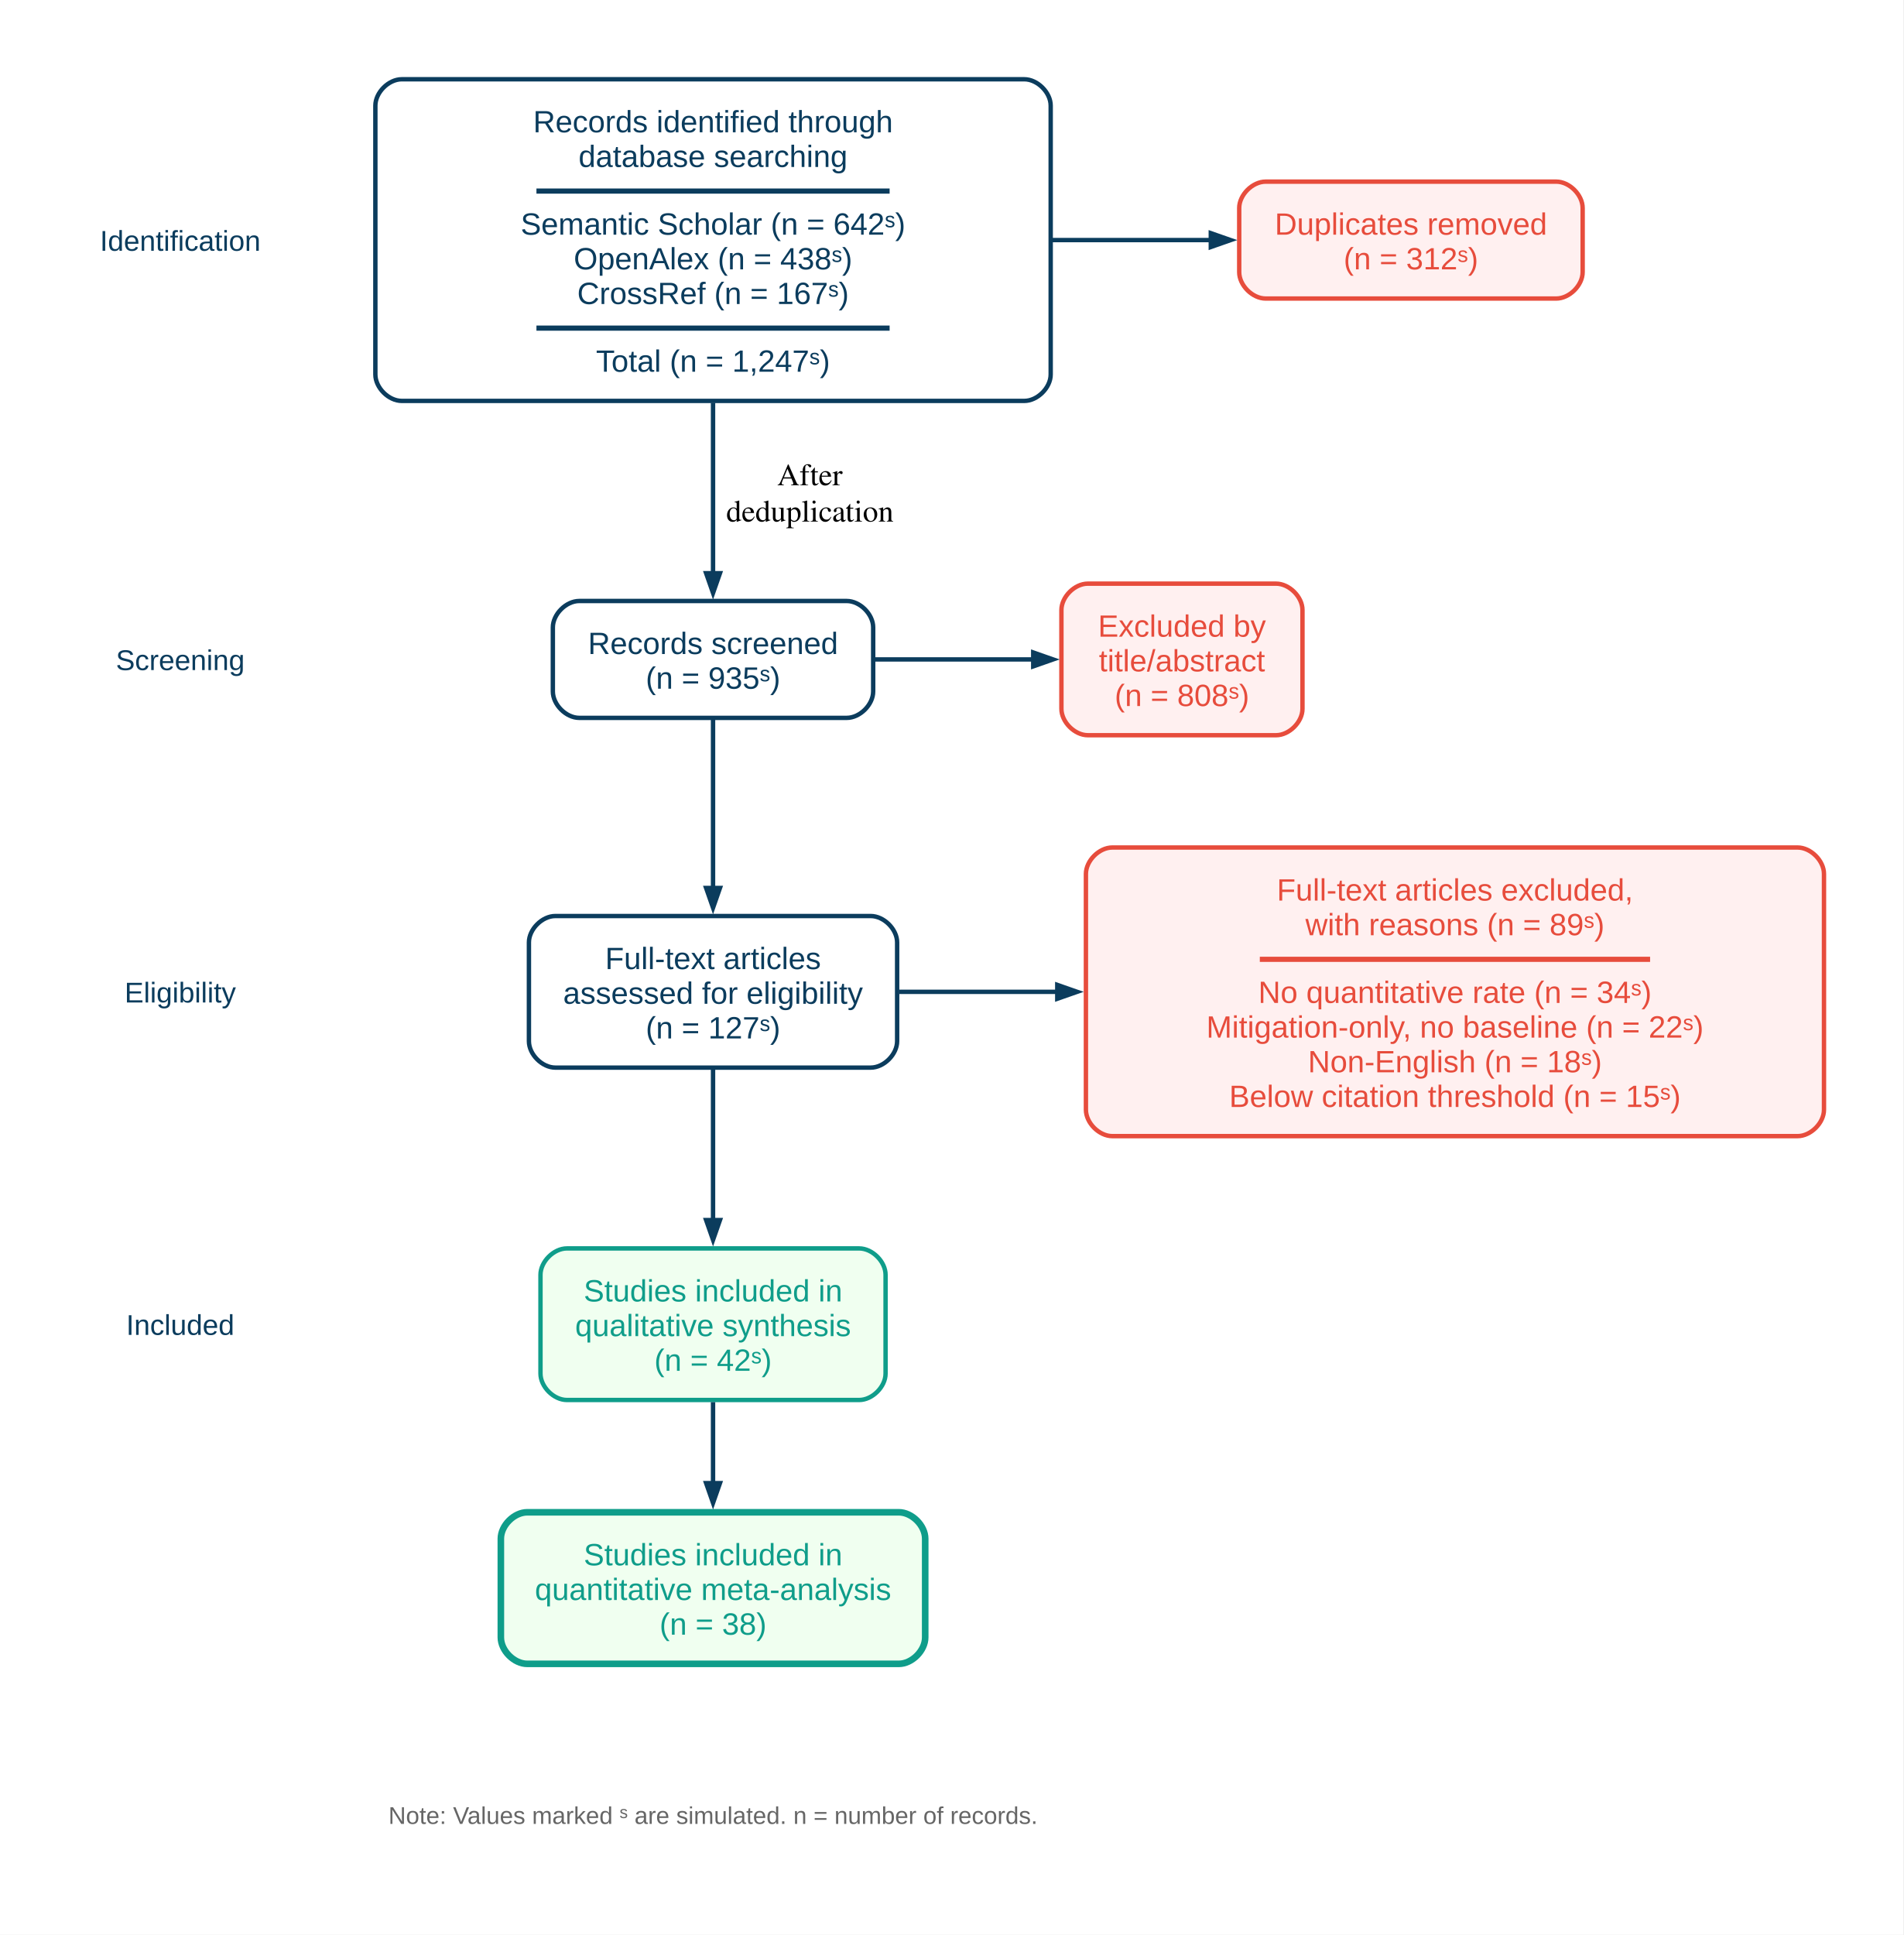
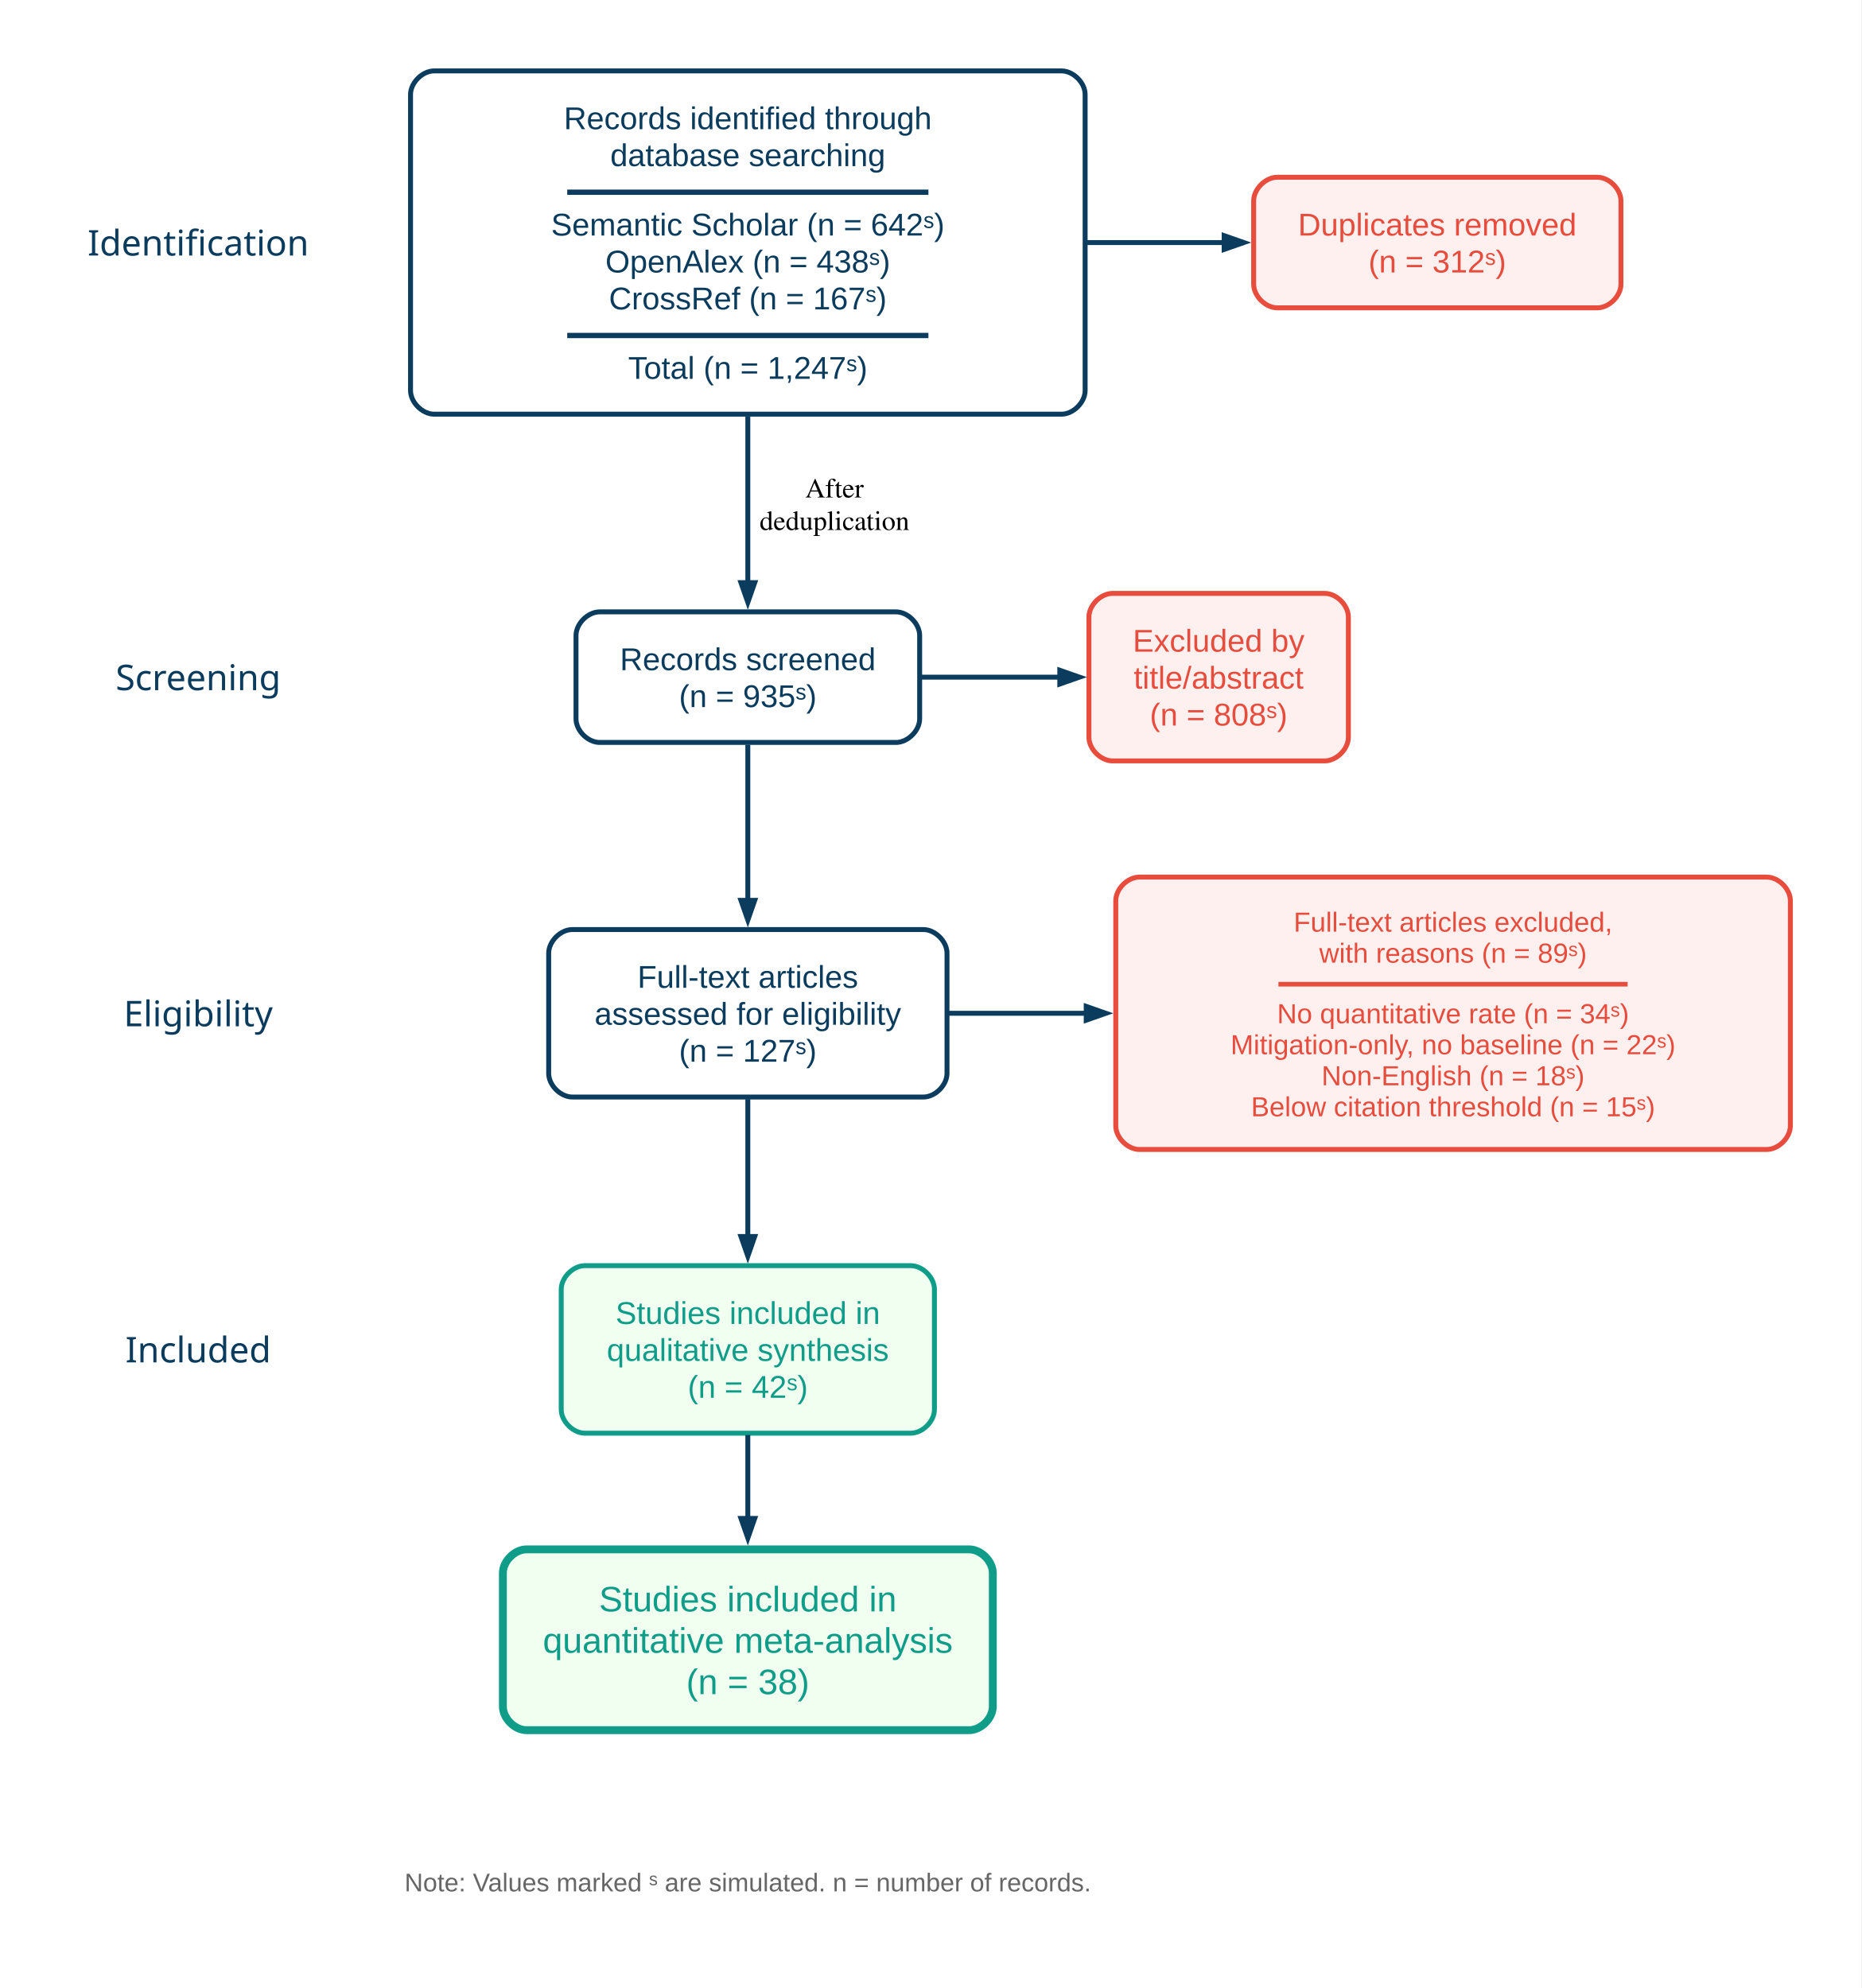
- <svg xmlns="http://www.w3.org/2000/svg" width="2400pt" height="2440pt" viewBox="0.00 0.00 2400.00 2440.00">
-   <g id="graph0" class="graph" transform="scale(2.77617 2.77617) rotate(0) translate(36 842.75)">
-     <polygon fill="white" stroke="none" points="-36,36 -36,-842.75 828.5,-842.75 828.5,36 -36,36" />
+ <svg xmlns="http://www.w3.org/2000/svg" width="3000pt" height="3205pt" viewBox="0.00 0.00 3000.00 3205.00">
+   <g id="graph0" class="graph" transform="scale(3.17511 3.17511) rotate(0) translate(36 973.5)">
+     <polygon fill="white" stroke="none" points="-36,36 -36,-973.5 908.85,-973.5 908.85,36 -36,36" />
    <g id="node1" class="node">
-       <text xml:space="preserve" text-anchor="middle" x="45.88" y="-728.85" font-family="Arial" font-size="13.00" fill="#0b3c5d">Identification</text>
+       <text xml:space="preserve" text-anchor="middle" x="64.62" y="-843.75" font-family="Arial Bold" font-size="18.00" fill="#0b3c5d">Identification</text>
    </g>
    <g id="node2" class="node">
-       <text xml:space="preserve" text-anchor="middle" x="45.88" y="-538.38" font-family="Arial" font-size="13.00" fill="#0b3c5d">Screening</text>
+       <text xml:space="preserve" text-anchor="middle" x="64.62" y="-623.07" font-family="Arial Bold" font-size="18.00" fill="#0b3c5d">Screening</text>
    </g>
    <g id="node3" class="node">
-       <text xml:space="preserve" text-anchor="middle" x="45.88" y="-387.4" font-family="Arial" font-size="13.00" fill="#0b3c5d">Eligibility</text>
+       <text xml:space="preserve" text-anchor="middle" x="64.62" y="-452.4" font-family="Arial Bold" font-size="18.00" fill="#0b3c5d">Eligibility</text>
    </g>
    <g id="node4" class="node">
-       <text xml:space="preserve" text-anchor="middle" x="45.88" y="-236.42" font-family="Arial" font-size="13.00" fill="#0b3c5d">Included</text>
+       <text xml:space="preserve" text-anchor="middle" x="64.62" y="-281.73" font-family="Arial Bold" font-size="18.00" fill="#0b3c5d">Included</text>
    </g>
    <g id="node5" class="node">
-       <path fill="#ffffff" stroke="#0b3c5d" stroke-width="2" d="M429.25,-806.75C429.25,-806.75 146.5,-806.75 146.5,-806.75 140.5,-806.75 134.5,-800.75 134.5,-794.75 134.5,-794.75 134.5,-672.65 134.5,-672.65 134.5,-666.65 140.5,-660.65 146.5,-660.65 146.5,-660.65 429.25,-660.65 429.25,-660.65 435.25,-660.65 441.25,-666.65 441.25,-672.65 441.25,-672.65 441.25,-794.75 441.25,-794.75 441.25,-800.75 435.25,-806.75 429.25,-806.75" />
-       <text xml:space="preserve" text-anchor="middle" x="287.88" y="-782.65" font-family="Arial" font-size="14.00" fill="#0b3c5d">Records identified through</text>
-       <text xml:space="preserve" text-anchor="middle" x="287.88" y="-766.9" font-family="Arial" font-size="14.00" fill="#0b3c5d">database searching</text>
-       <text xml:space="preserve" text-anchor="middle" x="287.88" y="-751.15" font-family="Arial" font-size="14.00" fill="#0b3c5d">━━━━━━━━━━━━━━━━━━━</text>
-       <text xml:space="preserve" text-anchor="middle" x="287.88" y="-736.15" font-family="Arial" font-size="14.00" fill="#0b3c5d">Semantic Scholar (n = 642ˢ)</text>
-       <text xml:space="preserve" text-anchor="middle" x="287.88" y="-720.4" font-family="Arial" font-size="14.00" fill="#0b3c5d">OpenAlex (n = 438ˢ)</text>
-       <text xml:space="preserve" text-anchor="middle" x="287.88" y="-704.65" font-family="Arial" font-size="14.00" fill="#0b3c5d">CrossRef (n = 167ˢ)</text>
-       <text xml:space="preserve" text-anchor="middle" x="287.88" y="-688.9" font-family="Arial" font-size="14.00" fill="#0b3c5d">━━━━━━━━━━━━━━━━━━━</text>
-       <text xml:space="preserve" text-anchor="middle" x="287.88" y="-673.9" font-family="Arial" font-size="14.00" fill="#0b3c5d">Total (n = 1,247ˢ)</text>
+       <path fill="#ffffff" stroke="#0b3c5d" stroke-width="2.5" d="M502.85,-937.5C502.85,-937.5 184.4,-937.5 184.4,-937.5 178.4,-937.5 172.4,-931.5 172.4,-925.5 172.4,-925.5 172.4,-775.2 172.4,-775.2 172.4,-769.2 178.4,-763.2 184.4,-763.2 184.4,-763.2 502.85,-763.2 502.85,-763.2 508.85,-763.2 514.85,-769.2 514.85,-775.2 514.85,-775.2 514.85,-925.5 514.85,-925.5 514.85,-931.5 508.85,-937.5 502.85,-937.5" />
+       <text xml:space="preserve" text-anchor="middle" x="343.62" y="-907.9" font-family="Arial" font-size="16.00" fill="#0b3c5d">Records identified through</text>
+       <text xml:space="preserve" text-anchor="middle" x="343.62" y="-889.15" font-family="Arial" font-size="16.00" fill="#0b3c5d">database searching</text>
+       <text xml:space="preserve" text-anchor="middle" x="343.62" y="-870.4" font-family="Arial" font-size="16.00" fill="#0b3c5d">━━━━━━━━━━━━━━━━━━━</text>
+       <text xml:space="preserve" text-anchor="middle" x="343.62" y="-853.9" font-family="Arial" font-size="16.00" fill="#0b3c5d">Semantic Scholar (n = 642ˢ)</text>
+       <text xml:space="preserve" text-anchor="middle" x="343.62" y="-835.15" font-family="Arial" font-size="16.00" fill="#0b3c5d">OpenAlex (n = 438ˢ)</text>
+       <text xml:space="preserve" text-anchor="middle" x="343.62" y="-816.4" font-family="Arial" font-size="16.00" fill="#0b3c5d">CrossRef (n = 167ˢ)</text>
+       <text xml:space="preserve" text-anchor="middle" x="343.62" y="-797.65" font-family="Arial" font-size="16.00" fill="#0b3c5d">━━━━━━━━━━━━━━━━━━━</text>
+       <text xml:space="preserve" text-anchor="middle" x="343.62" y="-781.15" font-family="Arial" font-size="16.00" fill="#0b3c5d">Total (n = 1,247ˢ)</text>
    </g>
    <g id="node6" class="node">
-       <path fill="#fff0f0" stroke="#e74c3c" stroke-width="2" d="M670.88,-760.25C670.88,-760.25 538.88,-760.25 538.88,-760.25 532.88,-760.25 526.88,-754.25 526.88,-748.25 526.88,-748.25 526.88,-719.15 526.88,-719.15 526.88,-713.15 532.88,-707.15 538.88,-707.15 538.88,-707.15 670.88,-707.15 670.88,-707.15 676.88,-707.15 682.88,-713.15 682.88,-719.15 682.88,-719.15 682.88,-748.25 682.88,-748.25 682.88,-754.25 676.88,-760.25 670.88,-760.25" />
-       <text xml:space="preserve" text-anchor="middle" x="604.88" y="-736.15" font-family="Arial" font-size="14.00" fill="#e74c3c">Duplicates removed</text>
-       <text xml:space="preserve" text-anchor="middle" x="604.88" y="-720.4" font-family="Arial" font-size="14.00" fill="#e74c3c">(n = 312ˢ)</text>
+       <path fill="#fff0f0" stroke="#e74c3c" stroke-width="2.5" d="M774.85,-883.5C774.85,-883.5 612.4,-883.5 612.4,-883.5 606.4,-883.5 600.4,-877.5 600.4,-871.5 600.4,-871.5 600.4,-829.2 600.4,-829.2 600.4,-823.2 606.4,-817.2 612.4,-817.2 612.4,-817.2 774.85,-817.2 774.85,-817.2 780.85,-817.2 786.85,-823.2 786.85,-829.2 786.85,-829.2 786.85,-871.5 786.85,-871.5 786.85,-877.5 780.85,-883.5 774.85,-883.5" />
+       <text xml:space="preserve" text-anchor="middle" x="693.62" y="-853.9" font-family="Arial" font-size="16.00" fill="#e74c3c">Duplicates removed</text>
+       <text xml:space="preserve" text-anchor="middle" x="693.62" y="-835.15" font-family="Arial" font-size="16.00" fill="#e74c3c">(n = 312ˢ)</text>
    </g>
    <g id="edge6" class="edge">
-       <path fill="none" stroke="#0b3c5d" stroke-width="2" d="M442.04,-733.7C466.09,-733.7 490.14,-733.7 514.2,-733.7" />
-       <polygon fill="#0b3c5d" stroke="#0b3c5d" stroke-width="2" points="513.98,-736.85 522.98,-733.7 513.98,-730.55 513.98,-736.85" />
+       <path fill="none" stroke="#0b3c5d" stroke-width="2.5" d="M515.89,-850.35C539.11,-850.35 562.32,-850.35 585.54,-850.35" />
+       <polygon fill="#0b3c5d" stroke="#0b3c5d" stroke-width="2.5" points="585.42,-853.85 595.42,-850.35 585.42,-846.85 585.42,-853.85" />
    </g>
    <g id="node7" class="node">
-       <path fill="#ffffff" stroke="#0b3c5d" stroke-width="2" d="M348.62,-569.77C348.62,-569.77 227.12,-569.77 227.12,-569.77 221.12,-569.77 215.12,-563.77 215.12,-557.77 215.12,-557.77 215.12,-528.68 215.12,-528.68 215.12,-522.68 221.12,-516.68 227.12,-516.68 227.12,-516.68 348.62,-516.68 348.62,-516.68 354.62,-516.68 360.62,-522.68 360.62,-528.68 360.62,-528.68 360.62,-557.77 360.62,-557.77 360.62,-563.77 354.62,-569.77 348.62,-569.77" />
-       <text xml:space="preserve" text-anchor="middle" x="287.88" y="-545.68" font-family="Arial" font-size="14.00" fill="#0b3c5d">Records screened</text>
-       <text xml:space="preserve" text-anchor="middle" x="287.88" y="-529.93" font-family="Arial" font-size="14.00" fill="#0b3c5d">(n = 935ˢ)</text>
+       <path fill="#ffffff" stroke="#0b3c5d" stroke-width="2.5" d="M418.85,-662.82C418.85,-662.82 268.4,-662.82 268.4,-662.82 262.4,-662.82 256.4,-656.82 256.4,-650.82 256.4,-650.82 256.4,-608.52 256.4,-608.52 256.4,-602.52 262.4,-596.52 268.4,-596.52 268.4,-596.52 418.85,-596.52 418.85,-596.52 424.85,-596.52 430.85,-602.52 430.85,-608.52 430.85,-608.52 430.85,-650.82 430.85,-650.82 430.85,-656.82 424.85,-662.82 418.85,-662.82" />
+       <text xml:space="preserve" text-anchor="middle" x="343.62" y="-633.22" font-family="Arial" font-size="16.00" fill="#0b3c5d">Records screened</text>
+       <text xml:space="preserve" text-anchor="middle" x="343.62" y="-614.47" font-family="Arial" font-size="16.00" fill="#0b3c5d">(n = 935ˢ)</text>
    </g>
    <g id="edge1" class="edge">
-       <path fill="none" stroke="#0b3c5d" stroke-width="2" d="M287.88,-659.83C287.88,-633.38 287.88,-604.57 287.88,-582.32" />
-       <polygon fill="#0b3c5d" stroke="#0b3c5d" stroke-width="2" points="291.03,-582.4 287.88,-573.4 284.73,-582.4 291.03,-582.4" />
-       <text xml:space="preserve" text-anchor="middle" x="328.38" y="-622.35" font-family="Times,serif" font-size="14.00">  After</text>
-       <text xml:space="preserve" text-anchor="middle" x="328.38" y="-605.85" font-family="Times,serif" font-size="14.00">  deduplication</text>
+       <path fill="none" stroke="#0b3c5d" stroke-width="2.5" d="M343.62,-761.98C343.62,-733.14 343.62,-702.18 343.62,-677.56" />
+       <polygon fill="#0b3c5d" stroke="#0b3c5d" stroke-width="2.5" points="347.13,-677.65 343.63,-667.65 340.13,-677.65 347.13,-677.65" />
+       <text xml:space="preserve" text-anchor="middle" x="384.12" y="-720.9" font-family="Times,serif" font-size="14.00">  After</text>
+       <text xml:space="preserve" text-anchor="middle" x="384.12" y="-704.4" font-family="Times,serif" font-size="14.00">  deduplication</text>
    </g>
    <g id="node8" class="node">
-       <path fill="#fff0f0" stroke="#e74c3c" stroke-width="2" d="M543.62,-577.65C543.62,-577.65 458.12,-577.65 458.12,-577.65 452.12,-577.65 446.12,-571.65 446.12,-565.65 446.12,-565.65 446.12,-520.8 446.12,-520.8 446.12,-514.8 452.12,-508.8 458.12,-508.8 458.12,-508.8 543.62,-508.8 543.62,-508.8 549.62,-508.8 555.62,-514.8 555.62,-520.8 555.62,-520.8 555.62,-565.65 555.62,-565.65 555.62,-571.65 549.62,-577.65 543.62,-577.65" />
-       <text xml:space="preserve" text-anchor="middle" x="500.88" y="-553.55" font-family="Arial" font-size="14.00" fill="#e74c3c">Excluded by</text>
-       <text xml:space="preserve" text-anchor="middle" x="500.88" y="-537.8" font-family="Arial" font-size="14.00" fill="#e74c3c">title/abstract</text>
-       <text xml:space="preserve" text-anchor="middle" x="500.88" y="-522.05" font-family="Arial" font-size="14.00" fill="#e74c3c">(n = 808ˢ)</text>
+       <path fill="#fff0f0" stroke="#e74c3c" stroke-width="2.5" d="M636.48,-672.2C636.48,-672.2 528.77,-672.2 528.77,-672.2 522.77,-672.2 516.77,-666.2 516.77,-660.2 516.77,-660.2 516.77,-599.15 516.77,-599.15 516.77,-593.15 522.77,-587.15 528.77,-587.15 528.77,-587.15 636.48,-587.15 636.48,-587.15 642.48,-587.15 648.48,-593.15 648.48,-599.15 648.48,-599.15 648.48,-660.2 648.48,-660.2 648.48,-666.2 642.48,-672.2 636.48,-672.2" />
+       <text xml:space="preserve" text-anchor="middle" x="582.62" y="-642.6" font-family="Arial" font-size="16.00" fill="#e74c3c">Excluded by</text>
+       <text xml:space="preserve" text-anchor="middle" x="582.62" y="-623.85" font-family="Arial" font-size="16.00" fill="#e74c3c">title/abstract</text>
+       <text xml:space="preserve" text-anchor="middle" x="582.62" y="-605.1" font-family="Arial" font-size="16.00" fill="#e74c3c">(n = 808ˢ)</text>
    </g>
    <g id="edge7" class="edge">
-       <path fill="none" stroke="#0b3c5d" stroke-width="2" d="M361.51,-543.23C385.53,-543.23 409.54,-543.23 433.56,-543.23" />
-       <polygon fill="#0b3c5d" stroke="#0b3c5d" stroke-width="2" points="433.32,-546.38 442.32,-543.23 433.32,-540.08 433.32,-546.38" />
+       <path fill="none" stroke="#0b3c5d" stroke-width="2.5" d="M431.85,-629.67C455.24,-629.67 478.62,-629.67 502.01,-629.67" />
+       <polygon fill="#0b3c5d" stroke="#0b3c5d" stroke-width="2.5" points="501.99,-633.18 511.99,-629.68 501.99,-626.18 501.99,-633.18" />
    </g>
    <g id="node9" class="node">
-       <path fill="#ffffff" stroke="#0b3c5d" stroke-width="2" d="M359.5,-426.68C359.5,-426.68 216.25,-426.68 216.25,-426.68 210.25,-426.68 204.25,-420.68 204.25,-414.68 204.25,-414.68 204.25,-369.82 204.25,-369.82 204.25,-363.82 210.25,-357.82 216.25,-357.82 216.25,-357.82 359.5,-357.82 359.5,-357.82 365.5,-357.82 371.5,-363.82 371.5,-369.82 371.5,-369.82 371.5,-414.68 371.5,-414.68 371.5,-420.68 365.5,-426.68 359.5,-426.68" />
-       <text xml:space="preserve" text-anchor="middle" x="287.88" y="-402.57" font-family="Arial" font-size="14.00" fill="#0b3c5d">Full-text articles</text>
-       <text xml:space="preserve" text-anchor="middle" x="287.88" y="-386.82" font-family="Arial" font-size="14.00" fill="#0b3c5d">assessed for eligibility</text>
-       <text xml:space="preserve" text-anchor="middle" x="287.88" y="-371.07" font-family="Arial" font-size="14.00" fill="#0b3c5d">(n = 127ˢ)</text>
+       <path fill="#ffffff" stroke="#0b3c5d" stroke-width="2.5" d="M432.73,-501.52C432.73,-501.52 254.53,-501.52 254.53,-501.52 248.53,-501.52 242.53,-495.52 242.53,-489.52 242.53,-489.52 242.53,-428.48 242.53,-428.48 242.53,-422.48 248.53,-416.48 254.53,-416.48 254.53,-416.48 432.73,-416.48 432.73,-416.48 438.73,-416.48 444.73,-422.48 444.73,-428.48 444.73,-428.48 444.73,-489.52 444.73,-489.52 444.73,-495.52 438.73,-501.52 432.73,-501.52" />
+       <text xml:space="preserve" text-anchor="middle" x="343.62" y="-471.93" font-family="Arial" font-size="16.00" fill="#0b3c5d">Full-text articles</text>
+       <text xml:space="preserve" text-anchor="middle" x="343.62" y="-453.18" font-family="Arial" font-size="16.00" fill="#0b3c5d">assessed for eligibility</text>
+       <text xml:space="preserve" text-anchor="middle" x="343.62" y="-434.43" font-family="Arial" font-size="16.00" fill="#0b3c5d">(n = 127ˢ)</text>
    </g>
    <g id="edge2" class="edge">
-       <path fill="none" stroke="#0b3c5d" stroke-width="2" d="M287.88,-515.93C287.88,-494.76 287.88,-464.47 287.88,-439.29" />
-       <polygon fill="#0b3c5d" stroke="#0b3c5d" stroke-width="2" points="291.03,-439.43 287.88,-430.43 284.73,-439.43 291.03,-439.43" />
+       <path fill="none" stroke="#0b3c5d" stroke-width="2.5" d="M343.62,-595.35C343.62,-572.81 343.62,-542.47 343.62,-516.24" />
+       <polygon fill="#0b3c5d" stroke="#0b3c5d" stroke-width="2.5" points="347.13,-516.34 343.63,-506.34 340.13,-516.34 347.13,-516.34" />
    </g>
    <g id="node10" class="node">
-       <path fill="#fff0f0" stroke="#e74c3c" stroke-width="2" d="M780.5,-457.8C780.5,-457.8 469.25,-457.8 469.25,-457.8 463.25,-457.8 457.25,-451.8 457.25,-445.8 457.25,-445.8 457.25,-338.7 457.25,-338.7 457.25,-332.7 463.25,-326.7 469.25,-326.7 469.25,-326.7 780.5,-326.7 780.5,-326.7 786.5,-326.7 792.5,-332.7 792.5,-338.7 792.5,-338.7 792.5,-445.8 792.5,-445.8 792.5,-451.8 786.5,-457.8 780.5,-457.8" />
-       <text xml:space="preserve" text-anchor="middle" x="624.88" y="-433.7" font-family="Arial" font-size="14.00" fill="#e74c3c">Full-text articles excluded,</text>
-       <text xml:space="preserve" text-anchor="middle" x="624.88" y="-417.95" font-family="Arial" font-size="14.00" fill="#e74c3c">with reasons (n = 89ˢ)</text>
-       <text xml:space="preserve" text-anchor="middle" x="624.88" y="-402.2" font-family="Arial" font-size="14.00" fill="#e74c3c">━━━━━━━━━━━━━━━━━━━━━</text>
-       <text xml:space="preserve" text-anchor="middle" x="624.88" y="-387.2" font-family="Arial" font-size="14.00" fill="#e74c3c">No quantitative rate (n = 34ˢ)</text>
-       <text xml:space="preserve" text-anchor="middle" x="624.88" y="-371.45" font-family="Arial" font-size="14.00" fill="#e74c3c">Mitigation-only, no baseline (n = 22ˢ)</text>
-       <text xml:space="preserve" text-anchor="middle" x="624.88" y="-355.7" font-family="Arial" font-size="14.00" fill="#e74c3c">Non-English (n = 18ˢ)</text>
-       <text xml:space="preserve" text-anchor="middle" x="624.88" y="-339.95" font-family="Arial" font-size="14.00" fill="#e74c3c">Below citation threshold (n = 15ˢ)</text>
+       <path fill="#fff0f0" stroke="#e74c3c" stroke-width="2.5" d="M860.85,-528.15C860.85,-528.15 542.4,-528.15 542.4,-528.15 536.4,-528.15 530.4,-522.15 530.4,-516.15 530.4,-516.15 530.4,-401.85 530.4,-401.85 530.4,-395.85 536.4,-389.85 542.4,-389.85 542.4,-389.85 860.85,-389.85 860.85,-389.85 866.85,-389.85 872.85,-395.85 872.85,-401.85 872.85,-401.85 872.85,-516.15 872.85,-516.15 872.85,-522.15 866.85,-528.15 860.85,-528.15" />
+       <text xml:space="preserve" text-anchor="middle" x="701.62" y="-500.45" font-family="Arial" font-size="14.00" fill="#e74c3c">Full-text articles excluded,</text>
+       <text xml:space="preserve" text-anchor="middle" x="701.62" y="-484.7" font-family="Arial" font-size="14.00" fill="#e74c3c">with reasons (n = 89ˢ)</text>
+       <text xml:space="preserve" text-anchor="middle" x="701.62" y="-468.95" font-family="Arial" font-size="14.00" fill="#e74c3c">━━━━━━━━━━━━━━━━━━━━━</text>
+       <text xml:space="preserve" text-anchor="middle" x="701.62" y="-453.95" font-family="Arial" font-size="14.00" fill="#e74c3c">No quantitative rate (n = 34ˢ)</text>
+       <text xml:space="preserve" text-anchor="middle" x="701.62" y="-438.2" font-family="Arial" font-size="14.00" fill="#e74c3c">Mitigation-only, no baseline (n = 22ˢ)</text>
+       <text xml:space="preserve" text-anchor="middle" x="701.62" y="-422.45" font-family="Arial" font-size="14.00" fill="#e74c3c">Non-English (n = 18ˢ)</text>
+       <text xml:space="preserve" text-anchor="middle" x="701.62" y="-406.7" font-family="Arial" font-size="14.00" fill="#e74c3c">Below citation threshold (n = 15ˢ)</text>
    </g>
    <g id="edge8" class="edge">
-       <path fill="none" stroke="#0b3c5d" stroke-width="2" d="M372.45,-392.25C396.46,-392.25 420.47,-392.25 444.48,-392.25" />
-       <polygon fill="#0b3c5d" stroke="#0b3c5d" stroke-width="2" points="444.24,-395.4 453.24,-392.25 444.24,-389.1 444.24,-395.4" />
+       <path fill="none" stroke="#0b3c5d" stroke-width="2.5" d="M445.71,-459C468.97,-459 492.23,-459 515.49,-459" />
+       <polygon fill="#0b3c5d" stroke="#0b3c5d" stroke-width="2.5" points="515.4,-462.5 525.4,-459 515.4,-455.5 515.4,-462.5" />
    </g>
    <g id="node11" class="node">
-       <path fill="#f0fff0" stroke="#0f9d8a" stroke-width="2" d="M354.25,-275.7C354.25,-275.7 221.5,-275.7 221.5,-275.7 215.5,-275.7 209.5,-269.7 209.5,-263.7 209.5,-263.7 209.5,-218.85 209.5,-218.85 209.5,-212.85 215.5,-206.85 221.5,-206.85 221.5,-206.85 354.25,-206.85 354.25,-206.85 360.25,-206.85 366.25,-212.85 366.25,-218.85 366.25,-218.85 366.25,-263.7 366.25,-263.7 366.25,-269.7 360.25,-275.7 354.25,-275.7" />
-       <text xml:space="preserve" text-anchor="middle" x="287.88" y="-251.6" font-family="Arial" font-size="14.00" fill="#0f9d8a">Studies included in</text>
-       <text xml:space="preserve" text-anchor="middle" x="287.88" y="-235.85" font-family="Arial" font-size="14.00" fill="#0f9d8a">qualitative synthesis</text>
-       <text xml:space="preserve" text-anchor="middle" x="287.88" y="-220.1" font-family="Arial" font-size="14.00" fill="#0f9d8a">(n = 42ˢ)</text>
+       <path fill="#f0fff0" stroke="#0f9d8a" stroke-width="2.5" d="M426.35,-330.85C426.35,-330.85 260.9,-330.85 260.9,-330.85 254.9,-330.85 248.9,-324.85 248.9,-318.85 248.9,-318.85 248.9,-257.8 248.9,-257.8 248.9,-251.8 254.9,-245.8 260.9,-245.8 260.9,-245.8 426.35,-245.8 426.35,-245.8 432.35,-245.8 438.35,-251.8 438.35,-257.8 438.35,-257.8 438.35,-318.85 438.35,-318.85 438.35,-324.85 432.35,-330.85 426.35,-330.85" />
+       <text xml:space="preserve" text-anchor="middle" x="343.62" y="-301.25" font-family="Arial" font-size="16.00" fill="#0f9d8a">Studies included in</text>
+       <text xml:space="preserve" text-anchor="middle" x="343.62" y="-282.5" font-family="Arial" font-size="16.00" fill="#0f9d8a">qualitative synthesis</text>
+       <text xml:space="preserve" text-anchor="middle" x="343.62" y="-263.75" font-family="Arial" font-size="16.00" fill="#0f9d8a">(n = 42ˢ)</text>
    </g>
    <g id="edge3" class="edge">
-       <path fill="none" stroke="#0b3c5d" stroke-width="2" d="M287.88,-357.07C287.88,-336.7 287.88,-310.58 287.88,-288.41" />
-       <polygon fill="#0b3c5d" stroke="#0b3c5d" stroke-width="2" points="291.03,-288.58 287.88,-279.58 284.73,-288.58 291.03,-288.58" />
+       <path fill="none" stroke="#0b3c5d" stroke-width="2.5" d="M343.62,-415.44C343.62,-394.26 343.62,-368.39 343.62,-345.6" />
+       <polygon fill="#0b3c5d" stroke="#0b3c5d" stroke-width="2.5" points="347.13,-345.66 343.63,-335.66 340.13,-345.66 347.13,-345.66" />
    </g>
    <g id="node12" class="node">
-       <path fill="#f0fff0" stroke="#0f9d8a" stroke-width="3" d="M372.25,-155.85C372.25,-155.85 203.5,-155.85 203.5,-155.85 197.5,-155.85 191.5,-149.85 191.5,-143.85 191.5,-143.85 191.5,-99 191.5,-99 191.5,-93 197.5,-87 203.5,-87 203.5,-87 372.25,-87 372.25,-87 378.25,-87 384.25,-93 384.25,-99 384.25,-99 384.25,-143.85 384.25,-143.85 384.25,-149.85 378.25,-155.85 372.25,-155.85" />
-       <text xml:space="preserve" text-anchor="middle" x="287.88" y="-131.75" font-family="Arial" font-size="14.00" fill="#0f9d8a">Studies included in</text>
-       <text xml:space="preserve" text-anchor="middle" x="287.88" y="-116" font-family="Arial" font-size="14.00" fill="#0f9d8a">quantitative meta-analysis</text>
-       <text xml:space="preserve" text-anchor="middle" x="287.88" y="-100.25" font-family="Arial" font-size="14.00" fill="#0f9d8a">(n = 38)</text>
+       <path fill="#f0fff0" stroke="#0f9d8a" stroke-width="4" d="M455.98,-186.8C455.98,-186.8 231.28,-186.8 231.28,-186.8 225.28,-186.8 219.28,-180.8 219.28,-174.8 219.28,-174.8 219.28,-107 219.28,-107 219.28,-101 225.28,-95 231.28,-95 231.28,-95 455.98,-95 455.98,-95 461.98,-95 467.98,-101 467.98,-107 467.98,-107 467.98,-174.8 467.98,-174.8 467.98,-180.8 461.98,-186.8 455.98,-186.8" />
+       <text xml:space="preserve" text-anchor="middle" x="343.62" y="-155.3" font-family="Arial" font-size="18.00" fill="#0f9d8a">Studies included in</text>
+       <text xml:space="preserve" text-anchor="middle" x="343.62" y="-134.3" font-family="Arial" font-size="18.00" fill="#0f9d8a">quantitative meta-analysis</text>
+       <text xml:space="preserve" text-anchor="middle" x="343.62" y="-113.3" font-family="Arial" font-size="18.00" fill="#0f9d8a">(n = 38)</text>
    </g>
    <g id="edge4" class="edge">
-       <path fill="none" stroke="#0b3c5d" stroke-width="2" d="M287.88,-205.87C287.88,-194.36 287.88,-181.32 287.88,-169.03" />
-       <polygon fill="#0b3c5d" stroke="#0b3c5d" stroke-width="2" points="291.03,-169.1 287.88,-160.1 284.73,-169.1 291.03,-169.1" />
+       <path fill="none" stroke="#0b3c5d" stroke-width="2.5" d="M343.62,-244.87C343.62,-231.53 343.62,-216.53 343.62,-202.2" />
+       <polygon fill="#0b3c5d" stroke="#0b3c5d" stroke-width="2.5" points="347.13,-202.52 343.63,-192.52 340.13,-202.52 347.13,-202.52" />
    </g>
    <g id="node13" class="node">
-       <text xml:space="preserve" text-anchor="middle" x="287.88" y="-14.3" font-family="Arial" font-size="11.00" fill="#666666">Note: Values marked ˢ are simulated. n = number of records.</text>
+       <text xml:space="preserve" text-anchor="middle" x="343.62" y="-13.15" font-family="Arial" font-size="13.00" fill="#666666">Note: Values marked ˢ are simulated. n = number of records.</text>
    </g>
  </g>
</svg>
